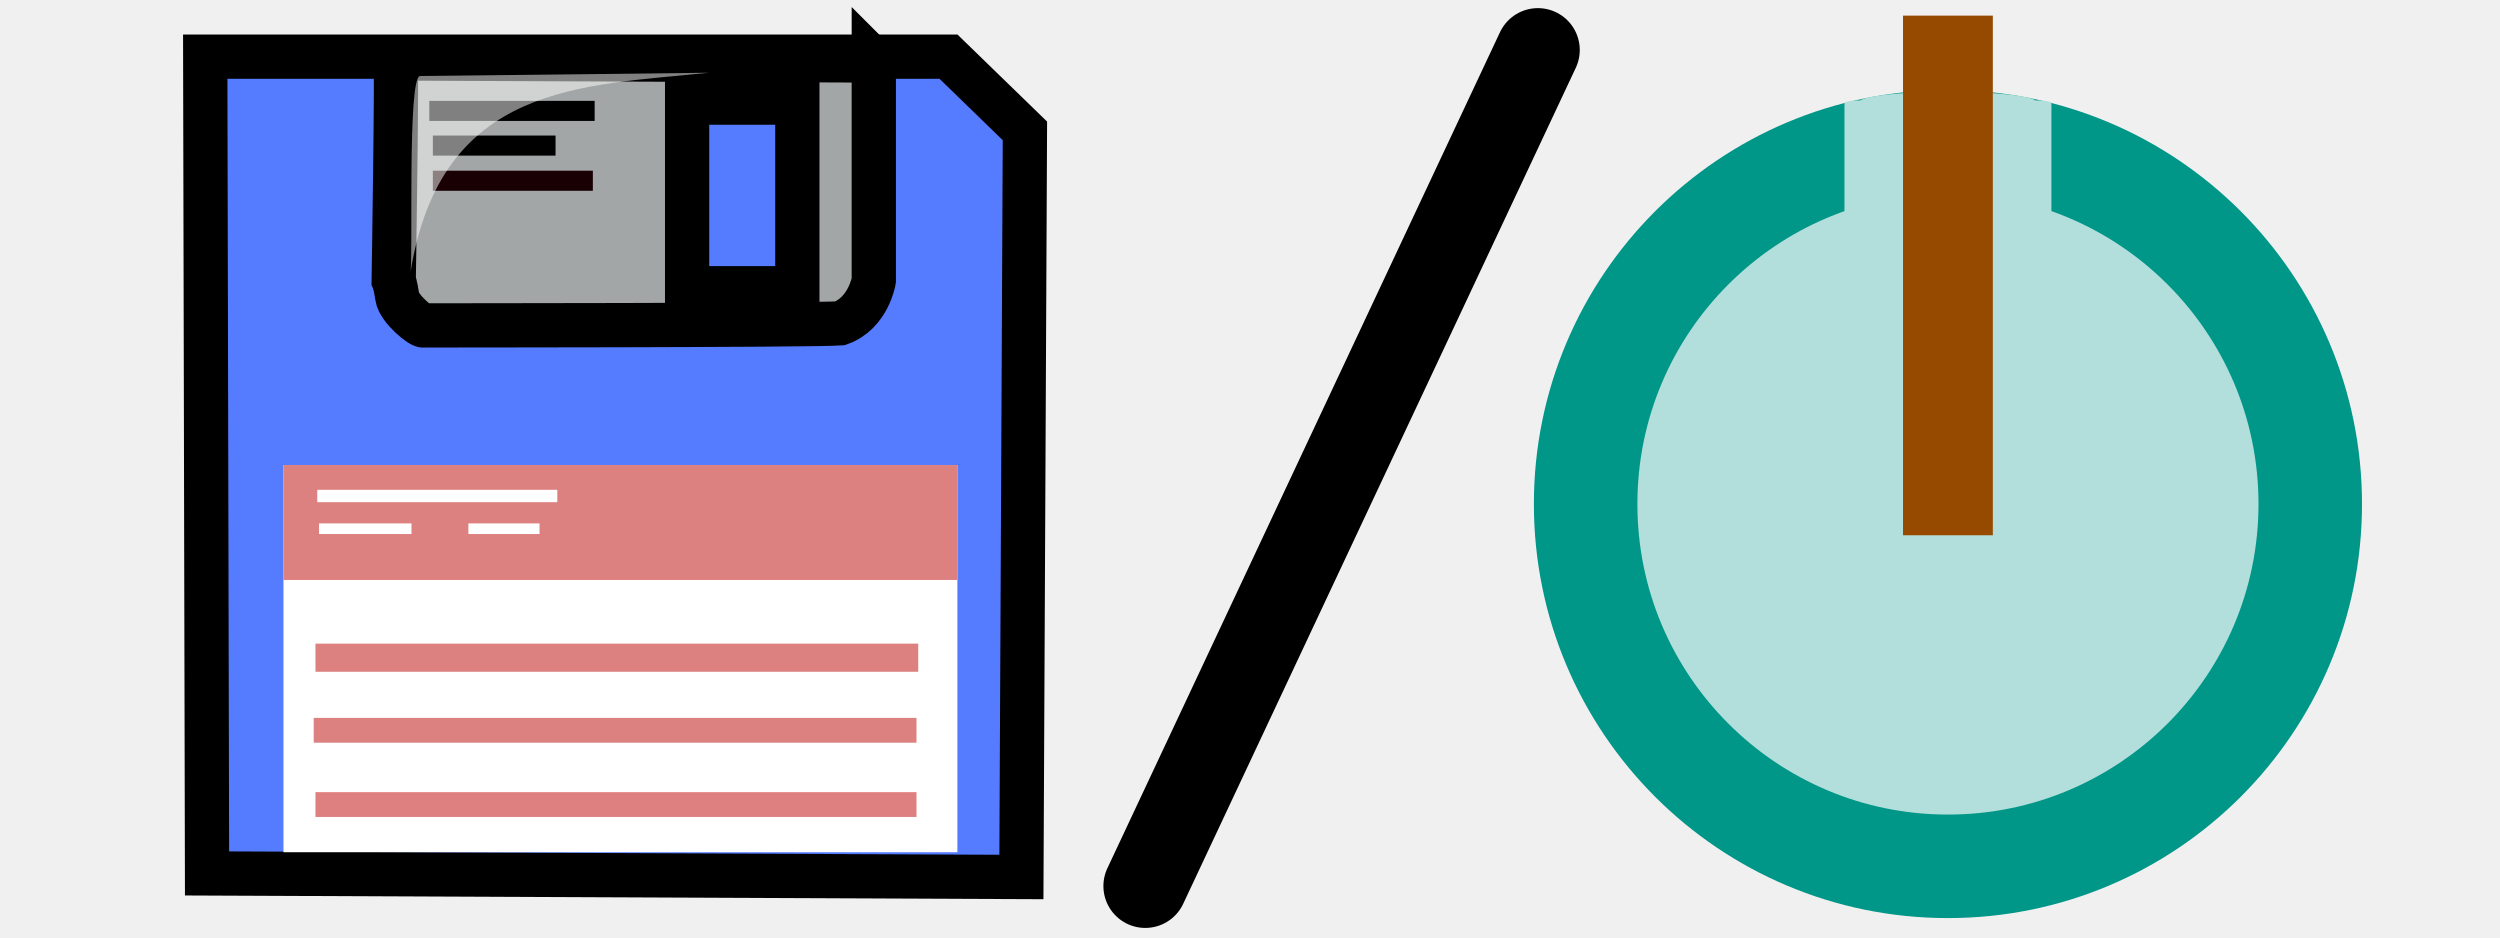
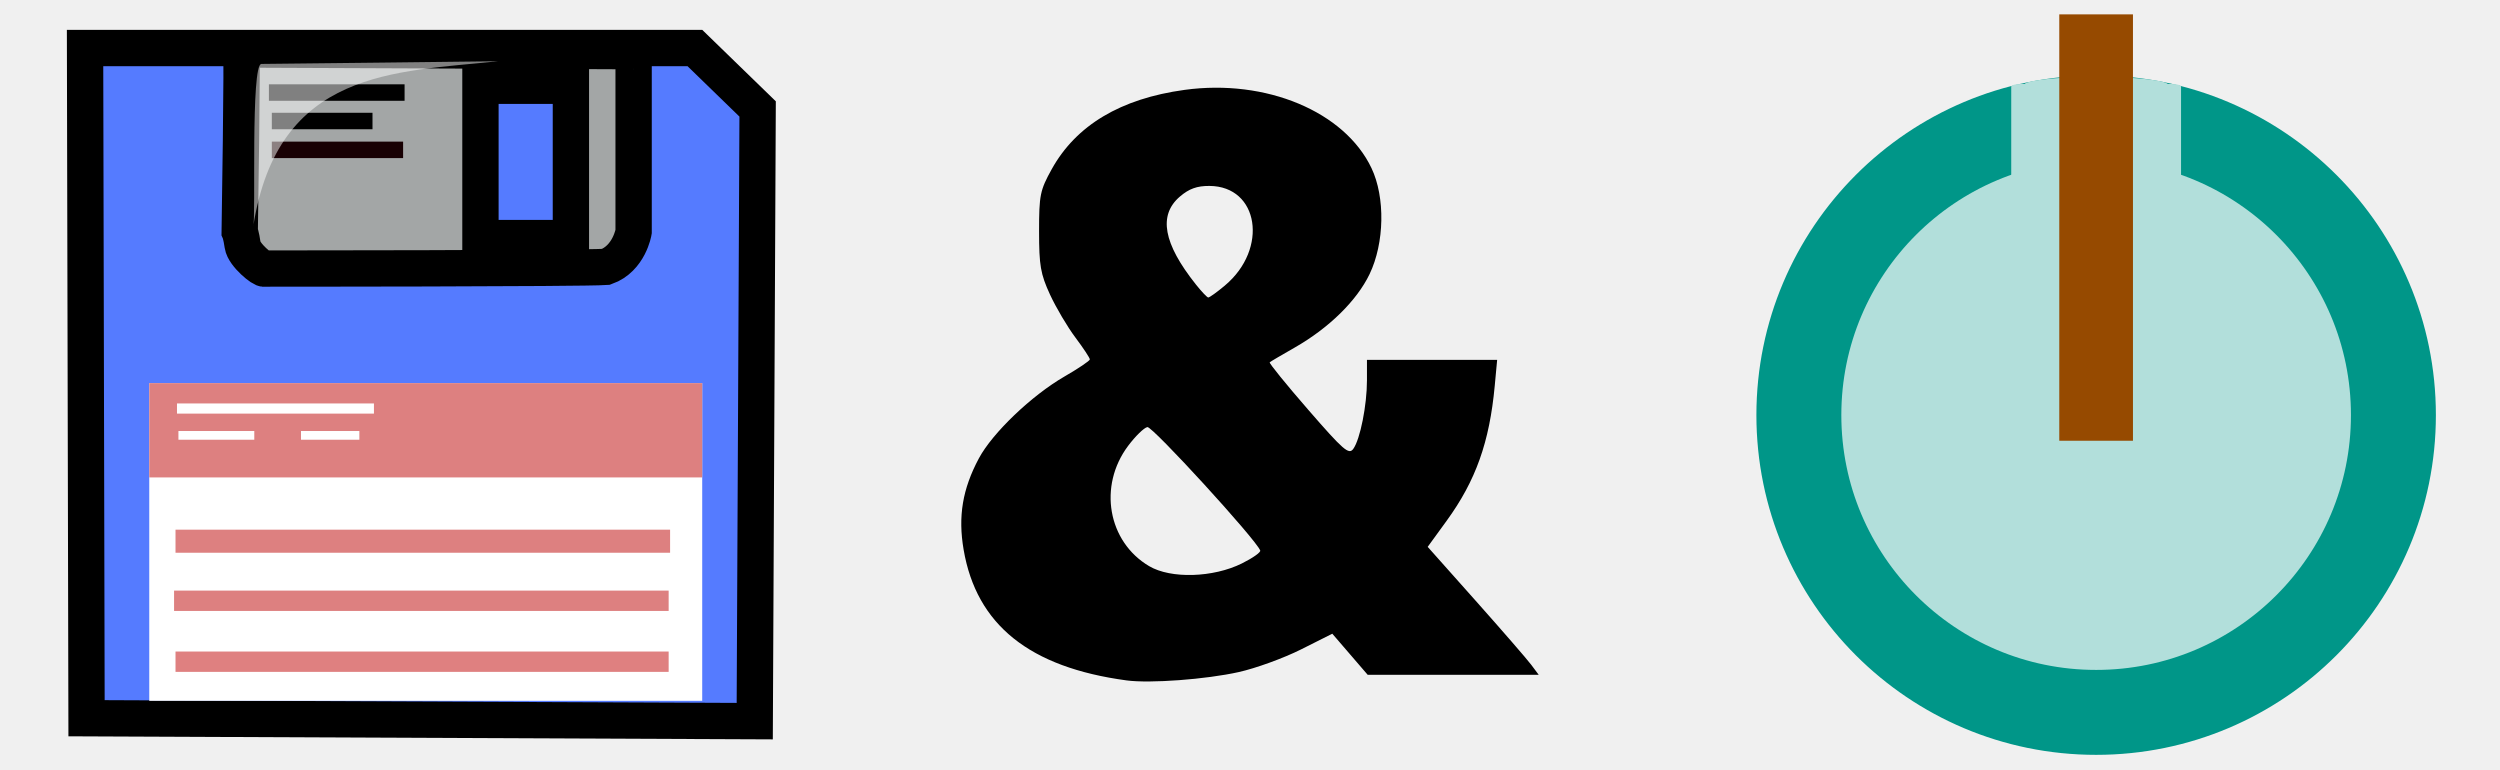
- <svg xmlns="http://www.w3.org/2000/svg" id="svg548" height="24" width="64" version="1.1">
+ <svg xmlns="http://www.w3.org/2000/svg" id="svg548" height="24" width="78" version="1.1">
  <defs id="defs1" />
-   <g id="g1" transform="translate(-2.366665)">
-     <ellipse fill="#b2dfdb" cx="52.234" cy="12.903" id="circle1" style="stroke:#009688;stroke-width:2.65;stroke-dasharray:none;stroke-opacity:1" rx="9.275" ry="9.275" />
-     <rect style="fill:#b2dfdb;fill-opacity:1;stroke:none;stroke-width:0.934;stroke-dasharray:none;stroke-opacity:1" id="rect2-8" width="5.298" height="2.986" x="49.585" y="2.572" rx="0.294" ry="0.081" />
-     <rect style="fill:#b2dfdb;fill-opacity:1;stroke:none;stroke-width:0.383;stroke-dasharray:none;stroke-opacity:1" id="rect2-8-5" width="4.518" height="0.59" x="49.975" y="2.35" rx="2.259" ry="0.256" />
-     <rect style="fill:#964a00;fill-opacity:1;stroke:none;stroke-width:1.146;stroke-dasharray:none;stroke-opacity:1" id="rect2" width="2.299" height="13.303" x="51.084" y="0.4" rx="0" ry="0" />
+   <g id="g3" transform="translate(15.53222,0.04830502)">
+     <g id="g1" transform="translate(-2.366665)">
+       <ellipse fill="#b2dfdb" cx="52.234" cy="12.903" id="circle1" style="stroke:#009688;stroke-width:2.65;stroke-dasharray:none;stroke-opacity:1" rx="9.275" ry="9.275" />
+       <rect style="fill:#b2dfdb;fill-opacity:1;stroke:none;stroke-width:0.934;stroke-dasharray:none;stroke-opacity:1" id="rect2-8" width="5.298" height="2.986" x="49.585" y="2.572" rx="0.294" ry="0.081" />
+       <rect style="fill:#b2dfdb;fill-opacity:1;stroke:none;stroke-width:0.383;stroke-dasharray:none;stroke-opacity:1" id="rect2-8-5" width="4.518" height="0.59" x="49.975" y="2.35" rx="2.259" ry="0.256" />
+       <rect style="fill:#964a00;fill-opacity:1;stroke:none;stroke-width:1.146;stroke-dasharray:none;stroke-opacity:1" id="rect2" width="2.299" height="13.303" x="51.084" y="0.4" rx="0" ry="0" />
+     </g>
  </g>
-   <rect id="rect554" style="fill:#808080;fill-rule:evenodd;stroke-width:0.054pt" height="0.498" width="0" y="11.409" x="20.326" />
-   <path id="path551" style="fill:#557bff;fill-opacity:1;fill-rule:evenodd;stroke:#000000;stroke-width:1.133;stroke-dasharray:none" d="M 5.254,1.45 H 24.281 L 26.238,3.351 26.148,22.451 5.3,22.36 5.254,1.45 Z" />
-   <path id="path552" style="fill:#a3a6a6;fill-rule:evenodd;stroke:#000000;stroke-width:1.133;stroke-dasharray:none" d="m 22.369,1.548 v 5.634 c 0,0 -0.136,0.835 -0.865,1.096 -0.728,0.052 -10.651,0.052 -10.651,0.052 -0.046,0.052 -0.637,-0.417 -0.683,-0.73 -0.046,-0.313 -0.091,-0.417 -0.091,-0.417 0,0 0.091,-5.686 0.046,-5.686 -0.046,0 12.29,0.052 12.245,0.052 z" />
-   <rect id="rect553" style="fill:#ffffff;fill-rule:evenodd;stroke-width:1.133;stroke-dasharray:none" height="9.912" width="17.252" y="11.905" x="7.257" />
-   <path id="path555" style="fill:#557bff;fill-opacity:1;fill-rule:evenodd;stroke:#000000;stroke-width:1.133;stroke-dasharray:none" d="m 20.412,2.627 h -2.822 v 4.752 h 2.822 z" />
-   <rect id="rect556" style="fill:#dd8080;fill-rule:evenodd;stroke-width:1.133;stroke-dasharray:none" height="2.942" width="17.252" y="11.905" x="7.257" />
-   <rect id="rect557" style="fill:#dd8080;fill-rule:evenodd;stroke-width:1.133;stroke-dasharray:none" height="0.72" width="15.431" y="16.477" x="8.076" />
-   <rect id="rect558" style="fill:#dd8080;fill-rule:evenodd;stroke-width:1.133;stroke-dasharray:none" height="0.635" width="15.431" y="18.378" x="8.031" />
-   <rect id="rect559" style="fill:#df8080;fill-rule:evenodd;stroke-width:1.133;stroke-dasharray:none" height="0.635" width="15.386" y="20.279" x="8.076" />
-   <rect id="rect567" style="fill:#000000;fill-rule:evenodd;stroke-width:1.133;stroke-dasharray:none" height="0.514" width="4.233" y="2.582" x="10.99" />
-   <rect id="rect568" style="fill:#000000;fill-rule:evenodd;stroke-width:1.133;stroke-dasharray:none" height="0.514" width="3.141" y="3.47" x="11.081" />
-   <rect id="rect569" style="fill:#180003;fill-rule:evenodd;stroke-width:1.133;stroke-dasharray:none" height="0.514" width="4.096" y="4.37" x="11.081" />
-   <rect id="rect570" style="fill:#ffffff;fill-rule:evenodd;stroke-width:1.133;stroke-dasharray:none" height="0.317" width="6.145" y="12.539" x="8.122" />
-   <rect id="rect571" style="fill:#ffffff;fill-rule:evenodd;stroke-width:1.133;stroke-dasharray:none" height="0.272" width="2.367" y="13.399" x="8.167" />
-   <rect id="rect572" style="fill:#ffffff;fill-rule:evenodd;stroke-width:1.133;stroke-dasharray:none" height="0.272" width="1.821" y="13.399" x="11.991" />
-   <path id="path566" style="fill:#ffffff;fill-opacity:0.5;fill-rule:evenodd;stroke-width:1.133;stroke-dasharray:none" d="m 10.502,7.014 c 0.085,-0.254 -0.085,-5.068 0.254,-5.068 0.34,0 7.39,-0.084 7.39,-0.084 -3.227,0.338 -6.88,0.253 -7.644,5.152 z" />
-   <path style="fill:#b2dfdb;stroke-width:0.457" d="M 23.138,23.216 28.034,0.686" id="path1" />
-   <path style="fill:#b2dfdb;stroke:#000000;stroke-width:2.144;stroke-linecap:round;stroke-dasharray:none;stroke-opacity:1" d="M 29.319,22.683 33.303,14.199 39.37,1.28" id="path2" />
+   <rect id="rect554" style="fill:#808080;fill-rule:evenodd;stroke-width:0.054pt" height="0.498" width="0" y="11.408" x="20.66" />
+   <path style="fill:#000000;fill-opacity:1;stroke-width:20.03" d="m 35.151,21.229 c -3.031,-0.408 -4.685,-1.735 -5.086,-4.079 -0.178,-1.039 -0.035,-1.893 0.475,-2.848 0.425,-0.795 1.648,-1.964 2.675,-2.557 0.431,-0.249 0.786,-0.488 0.788,-0.531 0.002,-0.043 -0.2,-0.35 -0.45,-0.683 C 33.304,10.2 32.947,9.595 32.759,9.188 32.465,8.549 32.419,8.283 32.419,7.22 c 0,-1.135 0.03,-1.282 0.394,-1.94 0.762,-1.373 2.151,-2.203 4.147,-2.476 2.542,-0.348 4.991,0.677 5.83,2.44 0.433,0.91 0.407,2.339 -0.06,3.31 -0.399,0.829 -1.269,1.682 -2.337,2.291 -0.402,0.229 -0.752,0.435 -0.778,0.459 -0.026,0.024 0.514,0.69 1.202,1.481 1.103,1.27 1.268,1.412 1.406,1.219 0.214,-0.298 0.426,-1.36 0.426,-2.136 v -0.64 h 2.031 2.031 l -0.075,0.808 c -0.163,1.757 -0.592,2.962 -1.499,4.21 l -0.593,0.816 1.499,1.684 c 0.824,0.926 1.604,1.825 1.732,1.996 l 0.233,0.312 h -2.668 -2.668 l -0.552,-0.641 -0.552,-0.641 -0.978,0.491 c -0.538,0.27 -1.41,0.587 -1.938,0.705 -1.025,0.229 -2.77,0.359 -3.501,0.261 z m 3.596,-3.65 c 0.335,-0.166 0.593,-0.348 0.572,-0.403 -0.129,-0.344 -3.364,-3.881 -3.521,-3.851 -0.104,0.02 -0.375,0.284 -0.601,0.586 -0.938,1.252 -0.634,2.991 0.657,3.753 0.676,0.399 1.996,0.361 2.893,-0.085 z M 38.219,8.906 c 1.363,-1.143 1.058,-3.097 -0.485,-3.105 -0.388,-0.002 -0.635,0.087 -0.921,0.332 -0.679,0.581 -0.518,1.465 0.499,2.743 0.175,0.22 0.348,0.402 0.384,0.406 0.036,0.004 0.272,-0.165 0.524,-0.376 z" id="path19" />
+   <g id="g2" transform="translate(-2.6,0.04861708)">
+     <path id="path551" style="fill:#557bff;fill-opacity:1;fill-rule:evenodd;stroke:#000000;stroke-width:1.133;stroke-dasharray:none" d="M 5.254,1.45 H 24.281 L 26.238,3.351 26.148,22.451 5.3,22.36 5.254,1.45 Z" />
+     <path id="path552" style="fill:#a3a6a6;fill-rule:evenodd;stroke:#000000;stroke-width:1.133;stroke-dasharray:none" d="m 22.369,1.548 v 5.634 c 0,0 -0.136,0.835 -0.865,1.096 -0.728,0.052 -10.651,0.052 -10.651,0.052 C 10.808,8.382 10.216,7.912 10.17,7.599 10.125,7.286 10.079,7.182 10.079,7.182 c 0,0 0.091,-5.686 0.046,-5.686 -0.046,0 12.29,0.052 12.245,0.052 z" />
+     <rect id="rect553" style="fill:#ffffff;fill-rule:evenodd;stroke-width:1.133;stroke-dasharray:none" height="9.912" width="17.252" y="11.905" x="7.257" />
+     <path id="path555" style="fill:#557bff;fill-opacity:1;fill-rule:evenodd;stroke:#000000;stroke-width:1.133;stroke-dasharray:none" d="m 20.412,2.627 h -2.822 v 4.752 h 2.822 z" />
+     <rect id="rect556" style="fill:#dd8080;fill-rule:evenodd;stroke-width:1.133;stroke-dasharray:none" height="2.942" width="17.252" y="11.905" x="7.257" />
+     <rect id="rect557" style="fill:#dd8080;fill-rule:evenodd;stroke-width:1.133;stroke-dasharray:none" height="0.72" width="15.431" y="16.477" x="8.076" />
+     <rect id="rect558" style="fill:#dd8080;fill-rule:evenodd;stroke-width:1.133;stroke-dasharray:none" height="0.635" width="15.431" y="18.378" x="8.031" />
+     <rect id="rect559" style="fill:#df8080;fill-rule:evenodd;stroke-width:1.133;stroke-dasharray:none" height="0.635" width="15.386" y="20.279" x="8.076" />
+     <rect id="rect567" style="fill:#000000;fill-rule:evenodd;stroke-width:1.133;stroke-dasharray:none" height="0.514" width="4.233" y="2.582" x="10.99" />
+     <rect id="rect568" style="fill:#000000;fill-rule:evenodd;stroke-width:1.133;stroke-dasharray:none" height="0.514" width="3.141" y="3.47" x="11.081" />
+     <rect id="rect569" style="fill:#180003;fill-rule:evenodd;stroke-width:1.133;stroke-dasharray:none" height="0.514" width="4.096" y="4.37" x="11.081" />
+     <rect id="rect570" style="fill:#ffffff;fill-rule:evenodd;stroke-width:1.133;stroke-dasharray:none" height="0.317" width="6.145" y="12.539" x="8.122" />
+     <rect id="rect571" style="fill:#ffffff;fill-rule:evenodd;stroke-width:1.133;stroke-dasharray:none" height="0.272" width="2.367" y="13.399" x="8.167" />
+     <rect id="rect572" style="fill:#ffffff;fill-rule:evenodd;stroke-width:1.133;stroke-dasharray:none" height="0.272" width="1.821" y="13.399" x="11.991" />
+     <path id="path566" style="fill:#ffffff;fill-opacity:0.5;fill-rule:evenodd;stroke-width:1.133;stroke-dasharray:none" d="m 10.502,7.014 c 0.085,-0.254 -0.085,-5.068 0.254,-5.068 0.34,0 7.39,-0.084 7.39,-0.084 -3.227,0.338 -6.88,0.253 -7.644,5.152 z" />
+     <path style="fill:#b2dfdb;stroke-width:0.457" d="M 23.138,23.216 28.034,0.686" id="path1" />
+   </g>
</svg>
